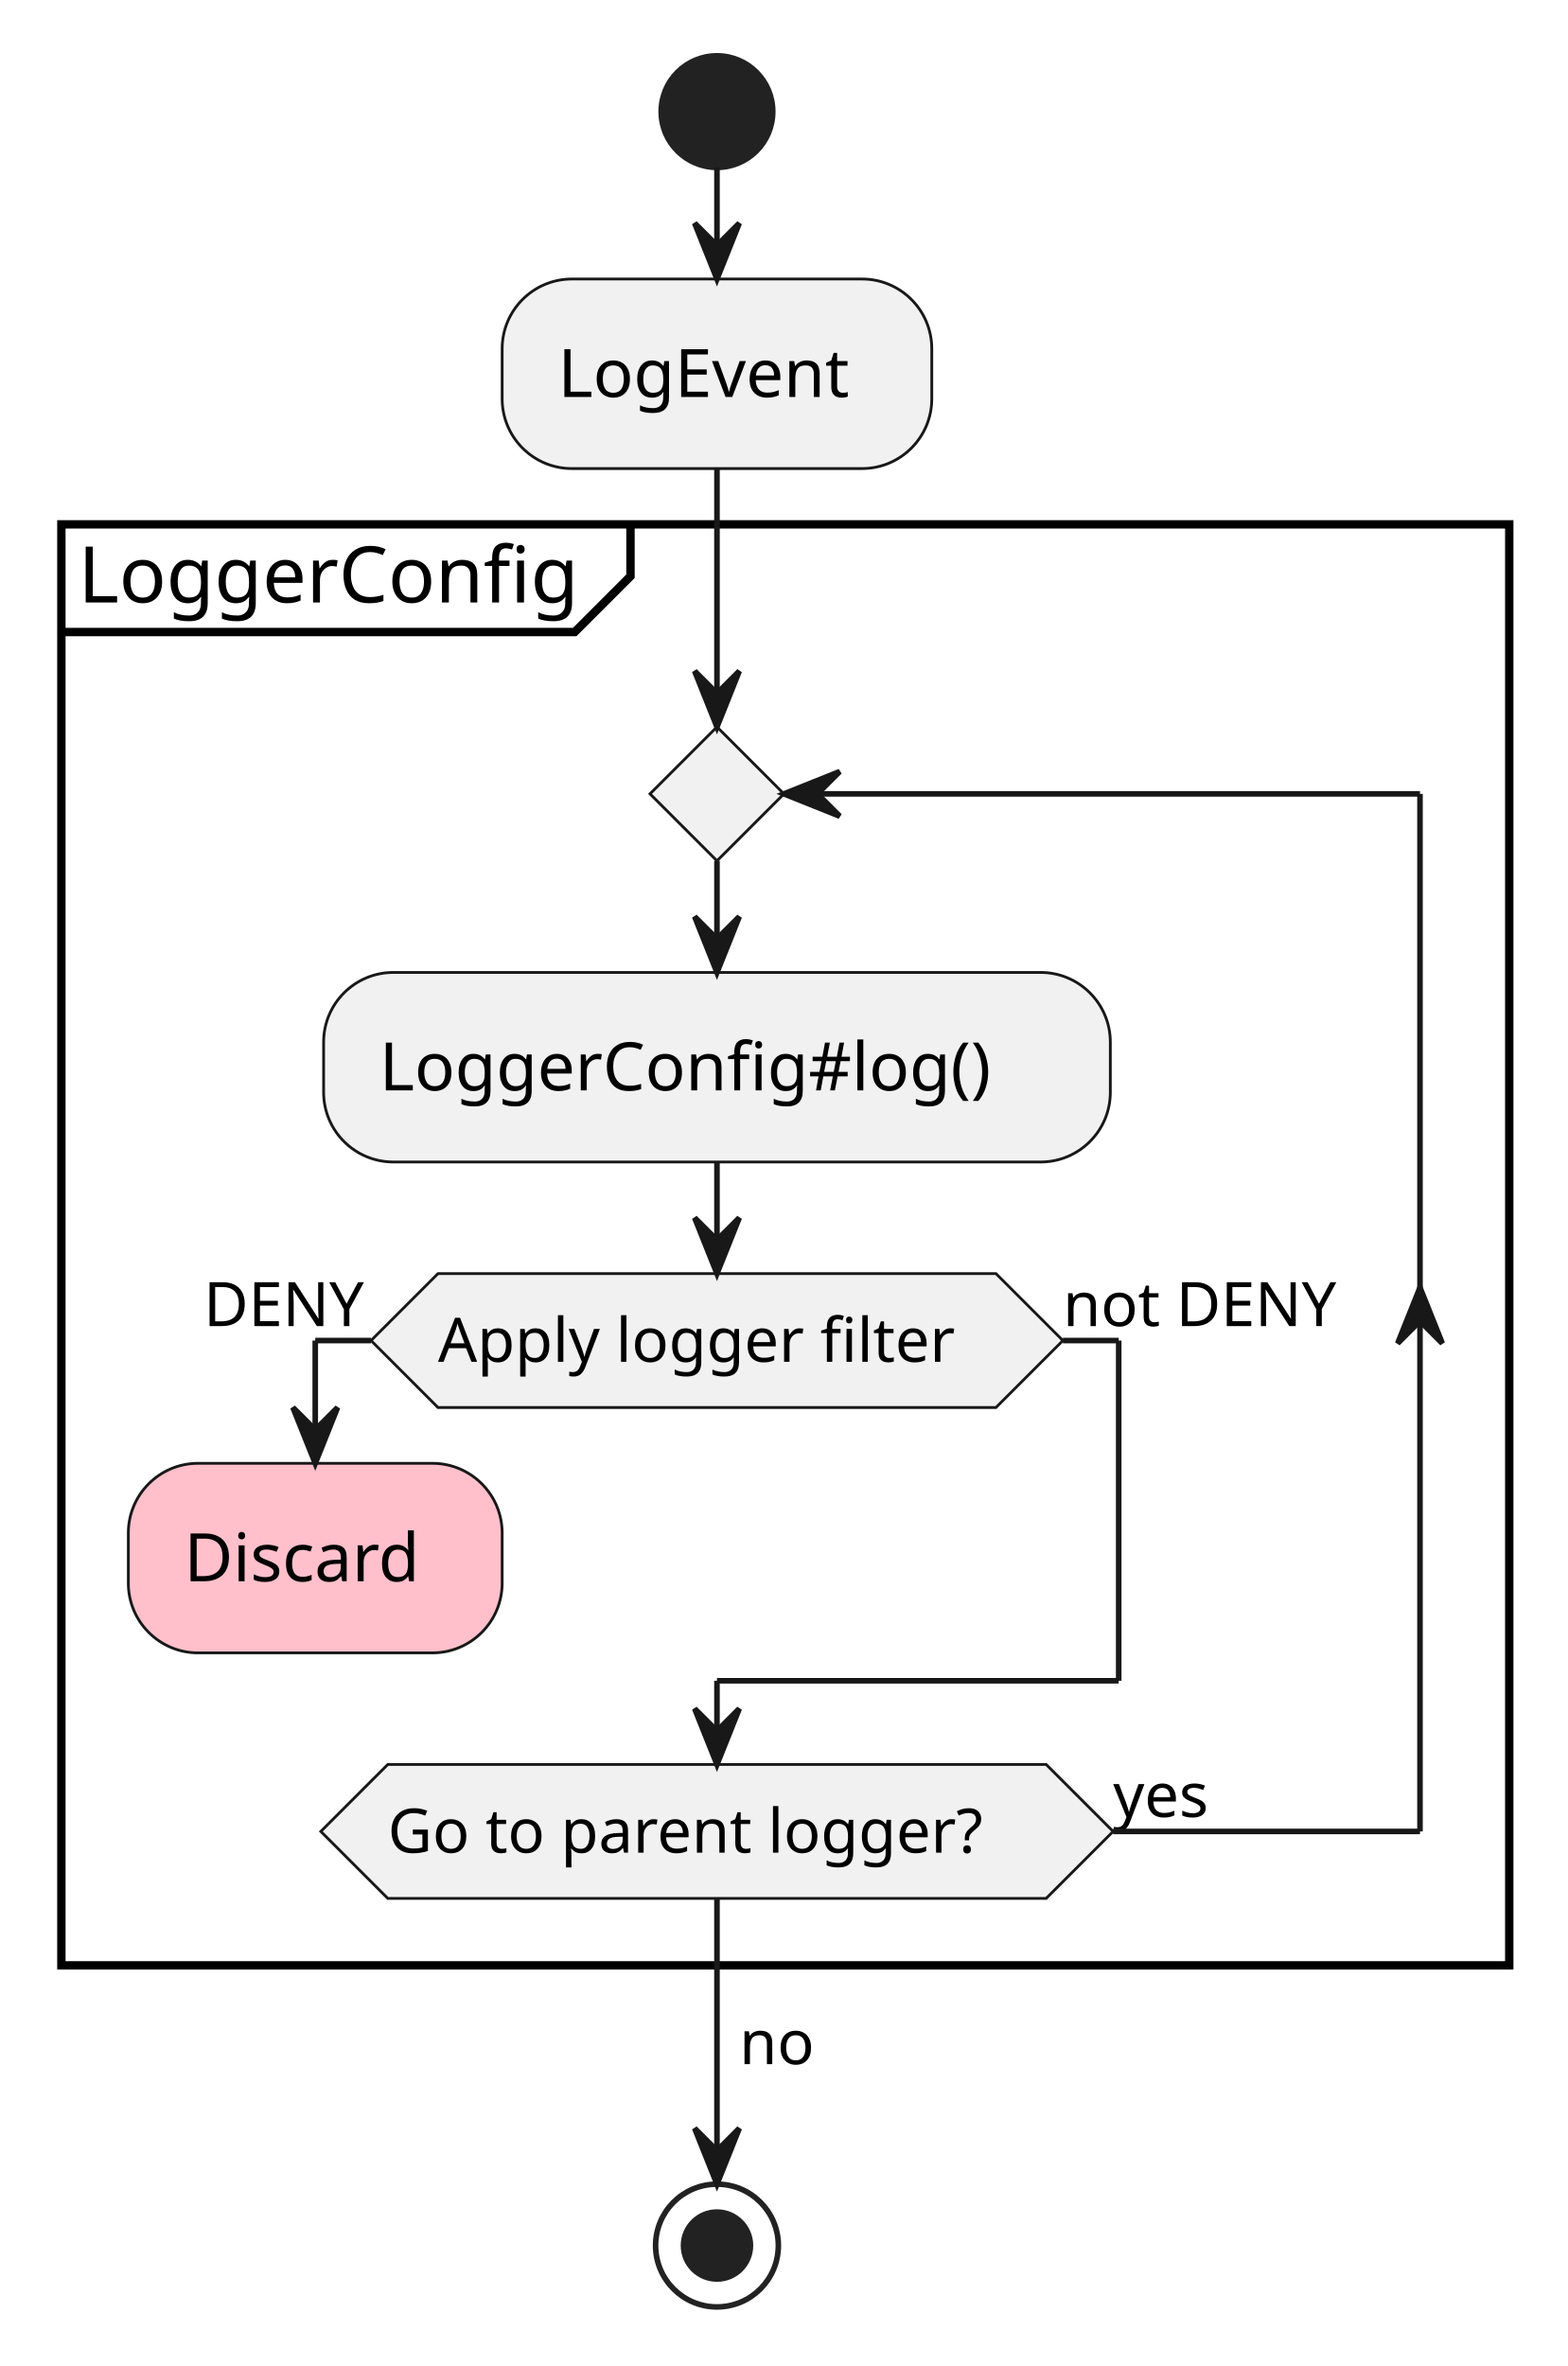
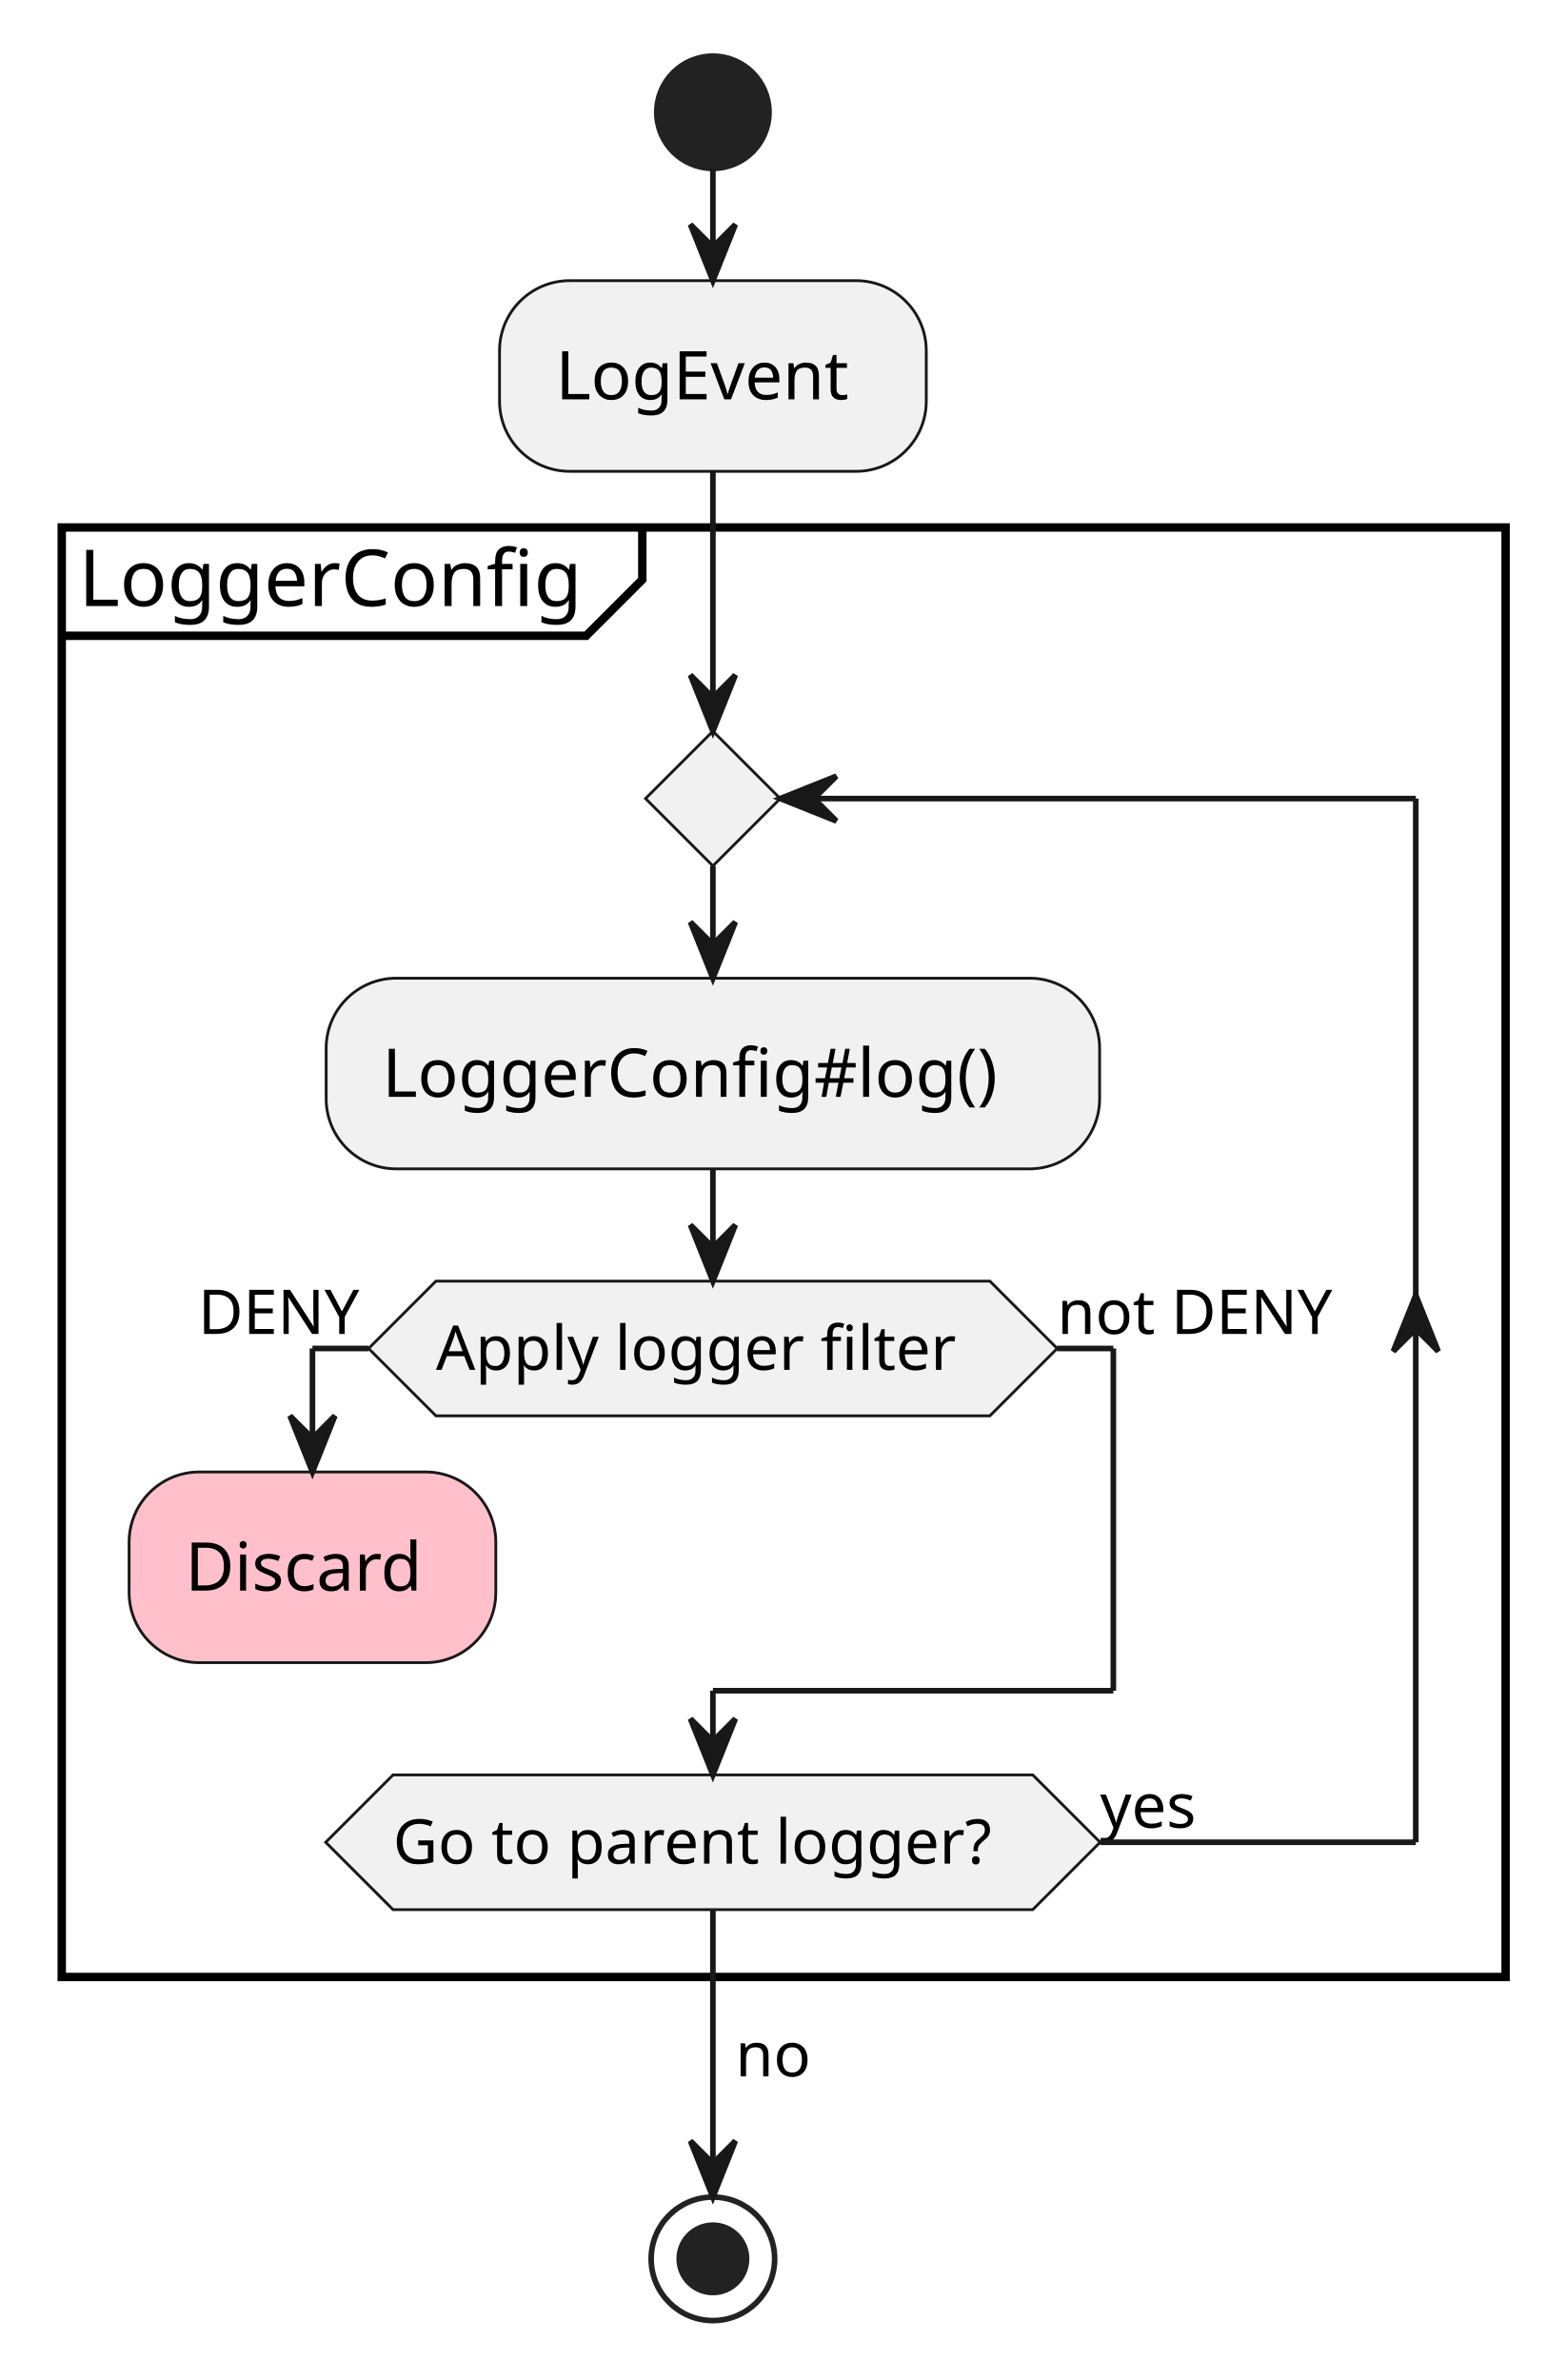
- <svg xmlns="http://www.w3.org/2000/svg" contentStyleType="text/css" height="424px" preserveAspectRatio="none" style="width:281px;height:424px;background:#FFFFFF;" version="1.1" viewBox="0 0 281 424" width="281px" zoomAndPan="magnify">
+ <svg xmlns="http://www.w3.org/2000/svg" contentStyleType="text/css" data-diagram-type="ACTIVITY" height="424px" preserveAspectRatio="none" style="width:279px;height:424px;background:#FFFFFF;" version="1.1" viewBox="0 0 279 424" width="279px" zoomAndPan="magnify">
  <defs />
  <g>
-     <ellipse cx="128.5" cy="20" fill="#222222" rx="10" ry="10" style="stroke:#222222;stroke-width:1.0;" />
-     <rect fill="#F1F1F1" height="33.969" rx="12.5" ry="12.5" style="stroke:#181818;stroke-width:0.5;" width="77" x="90" y="50" />
-     <text fill="#000000" font-family="sans-serif" font-size="12" lengthAdjust="spacing" textLength="57" x="100" y="71.139">LogEvent</text>
-     <rect fill="none" height="258.234" style="stroke:#000000;stroke-width:1.5;" width="259.5" x="11" y="93.969" />
-     <path d="M113,93.969 L113,103.266 L103,113.266 L11,113.266 " fill="none" style="stroke:#000000;stroke-width:1.5;" />
-     <text fill="#000000" font-family="sans-serif" font-size="14" lengthAdjust="spacing" textLength="92" x="14" y="107.964">LoggerConfig</text>
-     <rect fill="#F1F1F1" height="33.969" rx="12.5" ry="12.5" style="stroke:#181818;stroke-width:0.5;" width="141" x="58" y="174.266" />
-     <text fill="#000000" font-family="sans-serif" font-size="12" lengthAdjust="spacing" textLength="121" x="68" y="195.404">LoggerConfig#log()</text>
-     <polygon fill="#F1F1F1" points="78.5,228.234,178.5,228.234,190.5,240.234,178.5,252.234,78.5,252.234,66.5,240.234,78.5,228.234" style="stroke:#181818;stroke-width:0.5;" />
-     <text fill="#000000" font-family="sans-serif" font-size="11" lengthAdjust="spacing" textLength="100" x="78.5" y="244.042">Apply logger filter</text>
-     <text fill="#000000" font-family="sans-serif" font-size="11" lengthAdjust="spacing" textLength="30" x="36.5" y="237.64">DENY</text>
-     <text fill="#000000" font-family="sans-serif" font-size="11" lengthAdjust="spacing" textLength="52" x="190.5" y="237.64">not DENY</text>
-     <rect fill="#FFC0CB" height="33.969" rx="12.5" ry="12.5" style="stroke:#181818;stroke-width:0.5;" width="67" x="23" y="262.234" />
-     <text fill="#000000" font-family="sans-serif" font-size="12" lengthAdjust="spacing" textLength="47" x="33" y="283.373">Discard</text>
-     <polygon fill="#F1F1F1" points="128.5,130.266,140.5,142.266,128.5,154.266,116.5,142.266,128.5,130.266" style="stroke:#181818;stroke-width:0.5;" />
-     <polygon fill="#F1F1F1" points="69.5,316.203,187.5,316.203,199.5,328.203,187.5,340.203,69.5,340.203,57.5,328.203,69.5,316.203" style="stroke:#181818;stroke-width:0.5;" />
-     <text fill="#000000" font-family="sans-serif" font-size="11" lengthAdjust="spacing" textLength="118" x="69.5" y="332.011">Go to parent logger?</text>
-     <text fill="#000000" font-family="sans-serif" font-size="11" lengthAdjust="spacing" textLength="20" x="199.5" y="325.609">yes</text>
-     <ellipse cx="128.5" cy="402.414" fill="none" rx="11" ry="11" style="stroke:#222222;stroke-width:1.0;" />
-     <ellipse cx="128.5" cy="402.414" fill="#222222" rx="6" ry="6" style="stroke:#222222;stroke-width:1.0;" />
-     <line style="stroke:#181818;stroke-width:1.0;" x1="128.5" x2="128.5" y1="30" y2="50" />
-     <polygon fill="#181818" points="124.5,40,128.5,50,132.5,40,128.5,44" style="stroke:#181818;stroke-width:1.0;" />
-     <line style="stroke:#181818;stroke-width:1.0;" x1="66.5" x2="56.5" y1="240.234" y2="240.234" />
-     <line style="stroke:#181818;stroke-width:1.0;" x1="56.5" x2="56.5" y1="240.234" y2="262.234" />
-     <polygon fill="#181818" points="52.5,252.234,56.5,262.234,60.5,252.234,56.5,256.234" style="stroke:#181818;stroke-width:1.0;" />
-     <line style="stroke:#181818;stroke-width:1.0;" x1="190.5" x2="200.5" y1="240.234" y2="240.234" />
-     <line style="stroke:#181818;stroke-width:1.0;" x1="200.5" x2="200.5" y1="240.234" y2="301.203" />
-     <line style="stroke:#181818;stroke-width:1.0;" x1="200.5" x2="128.5" y1="301.203" y2="301.203" />
-     <line style="stroke:#181818;stroke-width:1.0;" x1="128.5" x2="128.5" y1="301.203" y2="316.203" />
-     <polygon fill="#181818" points="124.5,306.203,128.5,316.203,132.5,306.203,128.5,310.203" style="stroke:#181818;stroke-width:1.0;" />
-     <line style="stroke:#181818;stroke-width:1.0;" x1="128.5" x2="128.5" y1="208.234" y2="228.234" />
-     <polygon fill="#181818" points="124.5,218.234,128.5,228.234,132.5,218.234,128.5,222.234" style="stroke:#181818;stroke-width:1.0;" />
-     <line style="stroke:#181818;stroke-width:1.0;" x1="128.5" x2="128.5" y1="154.266" y2="174.266" />
-     <polygon fill="#181818" points="124.5,164.266,128.5,174.266,132.5,164.266,128.5,168.266" style="stroke:#181818;stroke-width:1.0;" />
-     <line style="stroke:#181818;stroke-width:1.0;" x1="199.5" x2="254.5" y1="328.203" y2="328.203" />
-     <polygon fill="#181818" points="250.5,240.734,254.5,230.734,258.5,240.734,254.5,236.734" style="stroke:#181818;stroke-width:1.0;" />
-     <line style="stroke:#181818;stroke-width:1.0;" x1="254.5" x2="254.5" y1="142.266" y2="328.203" />
-     <line style="stroke:#181818;stroke-width:1.0;" x1="254.5" x2="140.5" y1="142.266" y2="142.266" />
-     <polygon fill="#181818" points="150.5,138.266,140.5,142.266,150.5,146.266,146.5,142.266" style="stroke:#181818;stroke-width:1.0;" />
-     <line style="stroke:#181818;stroke-width:1.0;" x1="128.5" x2="128.5" y1="83.969" y2="130.266" />
-     <polygon fill="#181818" points="124.5,120.266,128.5,130.266,132.5,120.266,128.5,124.266" style="stroke:#181818;stroke-width:1.0;" />
-     <line style="stroke:#181818;stroke-width:1.0;" x1="128.5" x2="128.5" y1="340.203" y2="391.414" />
-     <polygon fill="#181818" points="124.5,381.414,128.5,391.414,132.5,381.414,128.5,385.414" style="stroke:#181818;stroke-width:1.0;" />
-     <text fill="#000000" font-family="sans-serif" font-size="11" lengthAdjust="spacing" textLength="14" x="132.5" y="369.914">no</text>
+     <ellipse cx="127.003" cy="20" fill="#222222" rx="10" ry="10" style="stroke:#222222;stroke-width:1;" />
+     <rect fill="#F1F1F1" height="33.969" rx="12.5" ry="12.5" style="stroke:#181818;stroke-width:0.5;" width="76.022" x="88.992" y="50" />
+     <text fill="#000000" font-family="sans-serif" font-size="12" lengthAdjust="spacing" textLength="56.022" x="98.992" y="71.139">LogEvent</text>
+     <rect fill="none" height="258.234" style="stroke:#000000;stroke-width:1.5;" width="257.221" x="11" y="93.969" />
+     <path d="M114.427,93.969 L114.427,103.266 L104.427,113.266 L11,113.266" fill="none" style="stroke:#000000;stroke-width:1.5;" />
+     <text fill="#000000" font-family="sans-serif" font-size="14" lengthAdjust="spacing" textLength="93.427" x="14" y="107.964">LoggerConfig</text>
+     <rect fill="#F1F1F1" height="33.969" rx="12.5" ry="12.5" style="stroke:#181818;stroke-width:0.5;" width="137.791" x="58.107" y="174.266" />
+     <text fill="#000000" font-family="sans-serif" font-size="12" lengthAdjust="spacing" textLength="117.791" x="68.107" y="195.404">LoggerConfig#log()</text>
+     <polygon fill="#F1F1F1" points="77.664,228.234,176.342,228.234,188.342,240.234,176.342,252.234,77.664,252.234,65.664,240.234,77.664,228.234" style="stroke:#181818;stroke-width:0.5;" />
+     <text fill="#000000" font-family="sans-serif" font-size="11" lengthAdjust="spacing" textLength="98.678" x="77.664" y="244.042">Apply logger filter</text>
+     <text fill="#000000" font-family="sans-serif" font-size="11" lengthAdjust="spacing" textLength="30.368" x="35.296" y="237.64">DENY</text>
+     <text fill="#000000" font-family="sans-serif" font-size="11" lengthAdjust="spacing" textLength="51.879" x="188.342" y="237.64">not DENY</text>
+     <rect fill="#FFC0CB" height="33.969" rx="12.5" ry="12.5" style="stroke:#181818;stroke-width:0.5;" width="65.328" x="23" y="262.234" />
+     <text fill="#000000" font-family="sans-serif" font-size="12" lengthAdjust="spacing" textLength="45.328" x="33" y="283.373">Discard</text>
+     <polygon fill="#F1F1F1" points="127.003,130.266,139.003,142.266,127.003,154.266,115.003,142.266,127.003,130.266" style="stroke:#181818;stroke-width:0.5;" />
+     <polygon fill="#F1F1F1" points="70.021,316.203,183.985,316.203,195.985,328.203,183.985,340.203,70.021,340.203,58.021,328.203,70.021,316.203" style="stroke:#181818;stroke-width:0.5;" />
+     <text fill="#000000" font-family="sans-serif" font-size="11" lengthAdjust="spacing" textLength="113.964" x="70.021" y="332.011">Go to parent logger?</text>
+     <text fill="#000000" font-family="sans-serif" font-size="11" lengthAdjust="spacing" textLength="19.008" x="195.985" y="325.609">yes</text>
+     <ellipse cx="127.003" cy="402.414" fill="none" rx="11" ry="11" style="stroke:#222222;stroke-width:1;" />
+     <ellipse cx="127.003" cy="402.414" fill="#222222" rx="6" ry="6" style="stroke:#222222;stroke-width:1;" />
+     <line style="stroke:#181818;stroke-width:1;" x1="127.003" x2="127.003" y1="30" y2="50" />
+     <polygon fill="#181818" points="123.003,40,127.003,50,131.003,40,127.003,44" style="stroke:#181818;stroke-width:1;" />
+     <line style="stroke:#181818;stroke-width:1;" x1="65.664" x2="55.664" y1="240.234" y2="240.234" />
+     <line style="stroke:#181818;stroke-width:1;" x1="55.664" x2="55.664" y1="240.234" y2="262.234" />
+     <polygon fill="#181818" points="51.664,252.234,55.664,262.234,59.664,252.234,55.664,256.234" style="stroke:#181818;stroke-width:1;" />
+     <line style="stroke:#181818;stroke-width:1;" x1="188.342" x2="198.342" y1="240.234" y2="240.234" />
+     <line style="stroke:#181818;stroke-width:1;" x1="198.342" x2="198.342" y1="240.234" y2="301.203" />
+     <line style="stroke:#181818;stroke-width:1;" x1="198.342" x2="127.003" y1="301.203" y2="301.203" />
+     <line style="stroke:#181818;stroke-width:1;" x1="127.003" x2="127.003" y1="301.203" y2="316.203" />
+     <polygon fill="#181818" points="123.003,306.203,127.003,316.203,131.003,306.203,127.003,310.203" style="stroke:#181818;stroke-width:1;" />
+     <line style="stroke:#181818;stroke-width:1;" x1="127.003" x2="127.003" y1="208.234" y2="228.234" />
+     <polygon fill="#181818" points="123.003,218.234,127.003,228.234,131.003,218.234,127.003,222.234" style="stroke:#181818;stroke-width:1;" />
+     <line style="stroke:#181818;stroke-width:1;" x1="127.003" x2="127.003" y1="154.266" y2="174.266" />
+     <polygon fill="#181818" points="123.003,164.266,127.003,174.266,131.003,164.266,127.003,168.266" style="stroke:#181818;stroke-width:1;" />
+     <line style="stroke:#181818;stroke-width:1;" x1="195.985" x2="252.221" y1="328.203" y2="328.203" />
+     <polygon fill="#181818" points="248.221,240.734,252.221,230.734,256.221,240.734,252.221,236.734" style="stroke:#181818;stroke-width:1;" />
+     <line style="stroke:#181818;stroke-width:1;" x1="252.221" x2="252.221" y1="142.266" y2="328.203" />
+     <line style="stroke:#181818;stroke-width:1;" x1="252.221" x2="139.003" y1="142.266" y2="142.266" />
+     <polygon fill="#181818" points="149.003,138.266,139.003,142.266,149.003,146.266,145.003,142.266" style="stroke:#181818;stroke-width:1;" />
+     <line style="stroke:#181818;stroke-width:1;" x1="127.003" x2="127.003" y1="83.969" y2="130.266" />
+     <polygon fill="#181818" points="123.003,120.266,127.003,130.266,131.003,120.266,127.003,124.266" style="stroke:#181818;stroke-width:1;" />
+     <line style="stroke:#181818;stroke-width:1;" x1="127.003" x2="127.003" y1="340.203" y2="391.414" />
+     <polygon fill="#181818" points="123.003,381.414,127.003,391.414,131.003,381.414,127.003,385.414" style="stroke:#181818;stroke-width:1;" />
+     <text fill="#000000" font-family="sans-serif" font-size="11" lengthAdjust="spacing" textLength="13.702" x="131.003" y="369.914">no</text>
  </g>
</svg>
